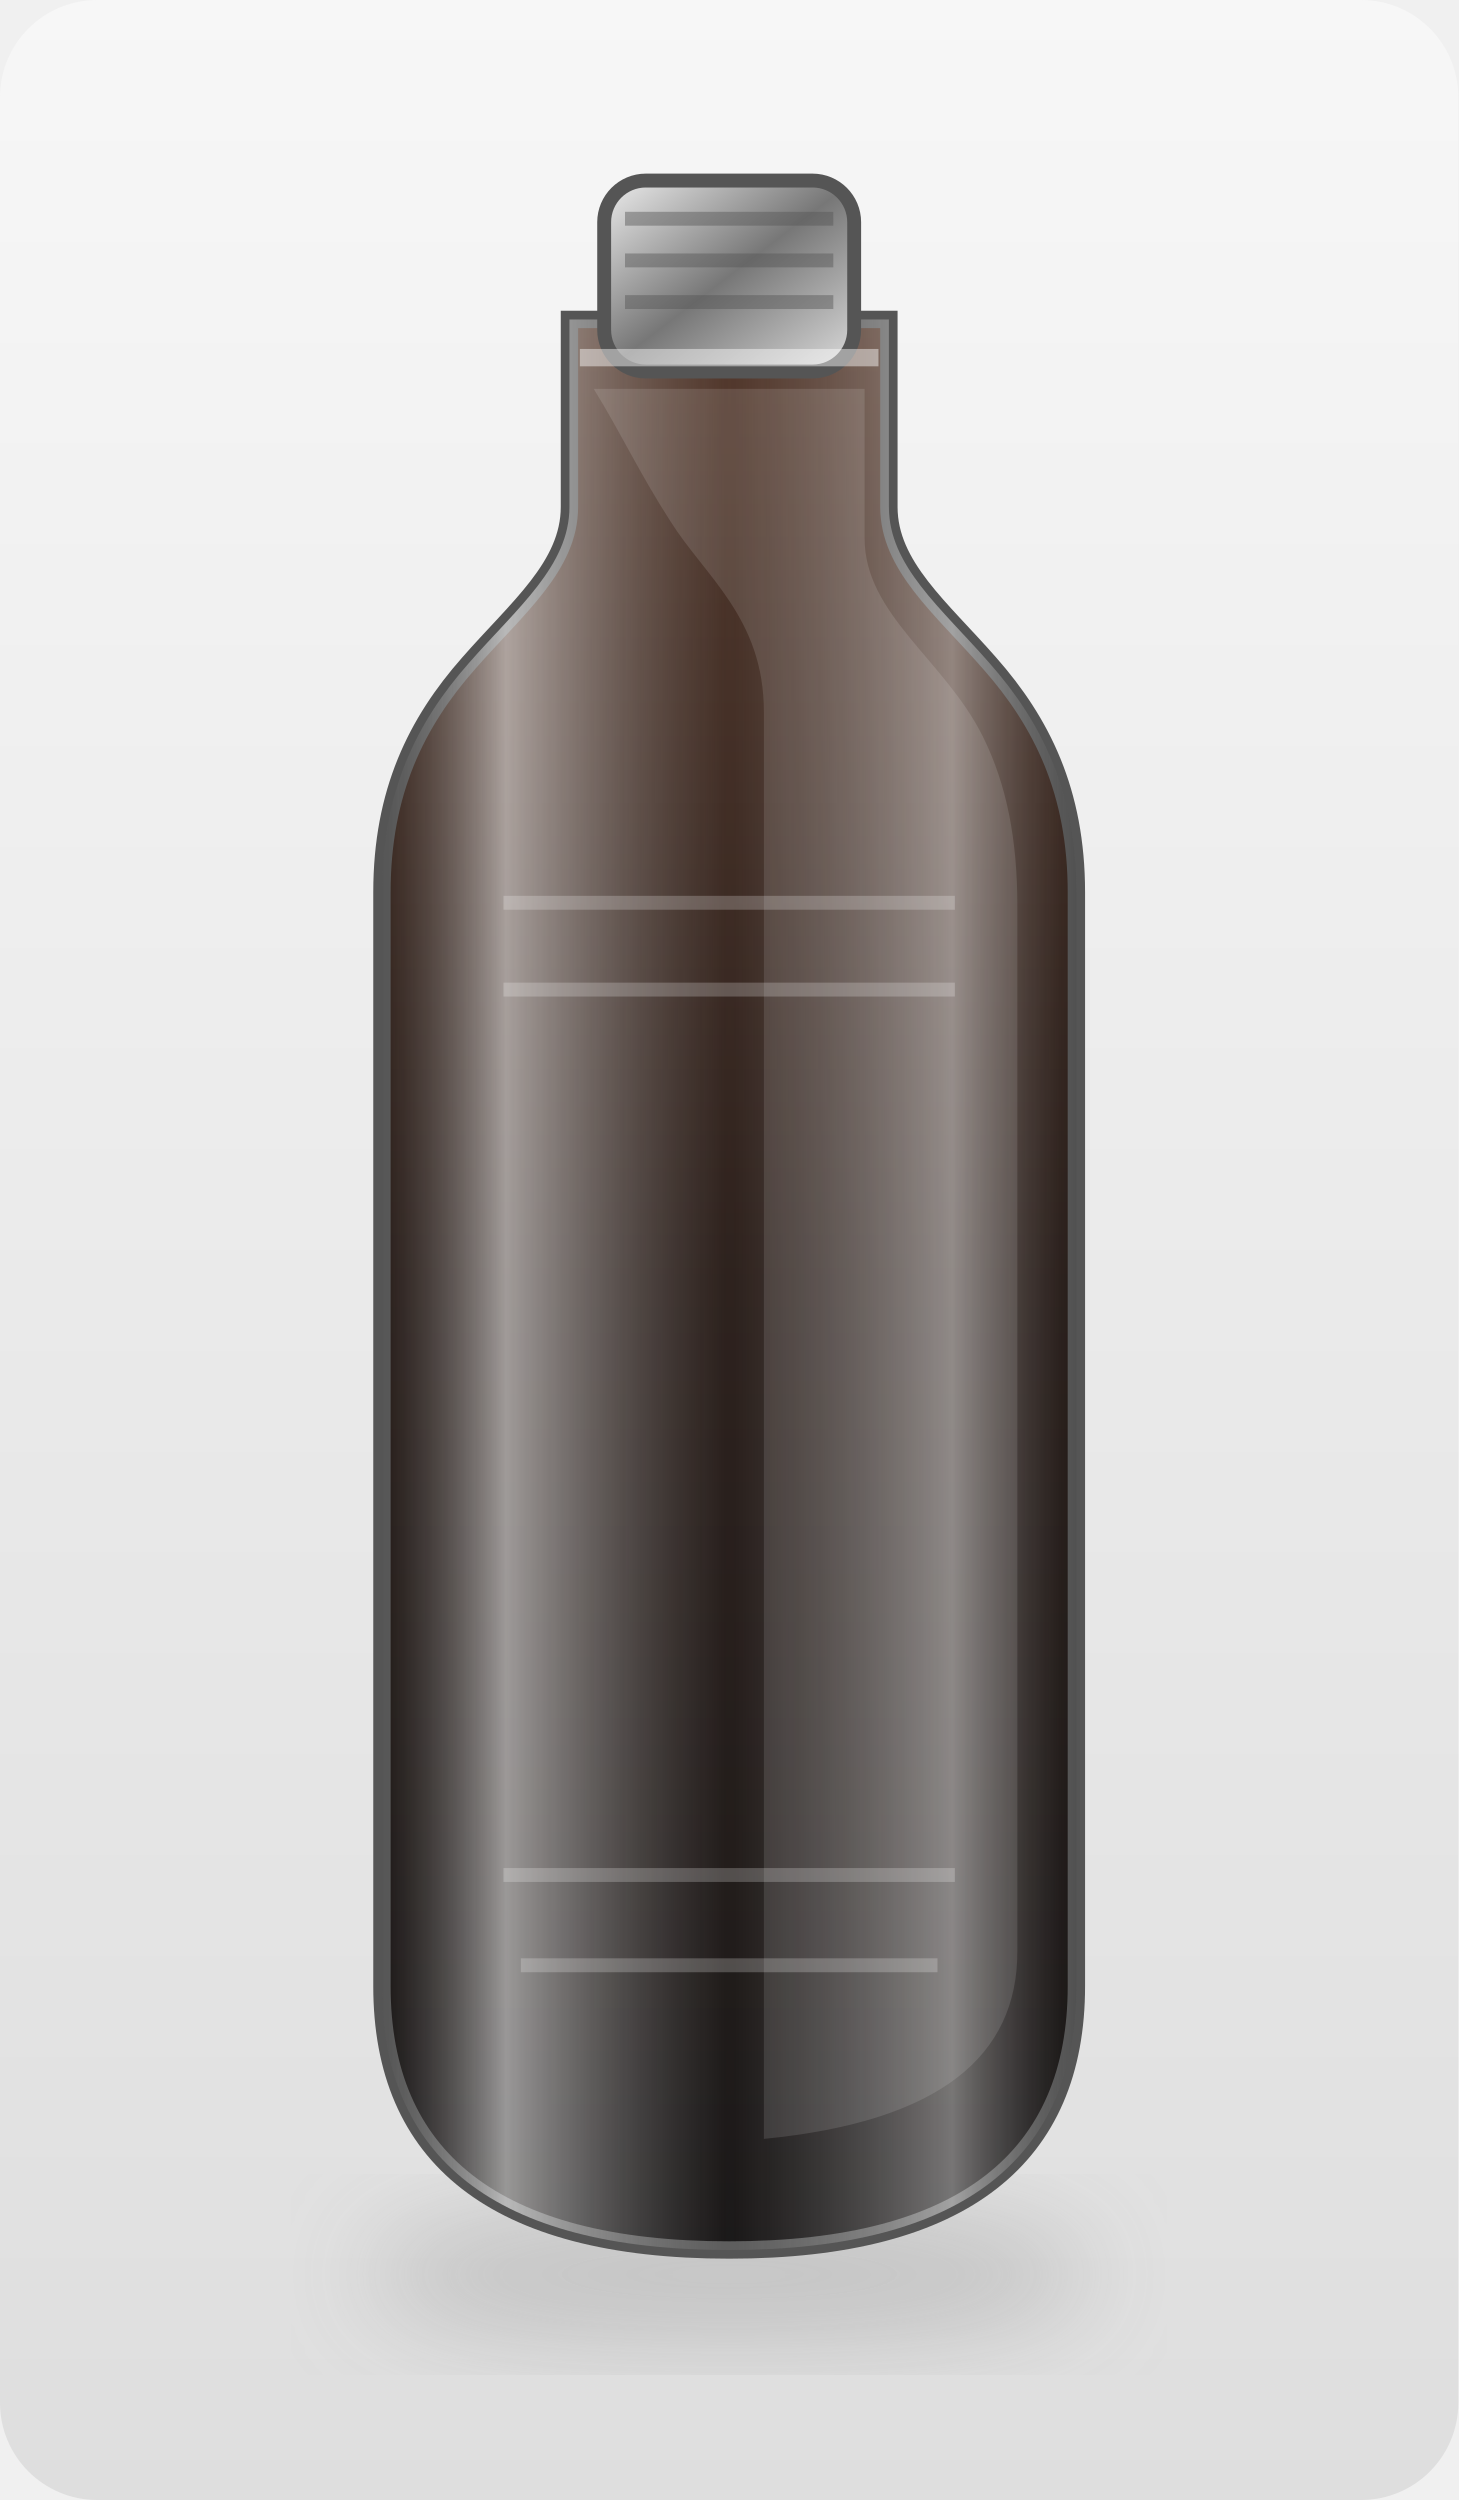
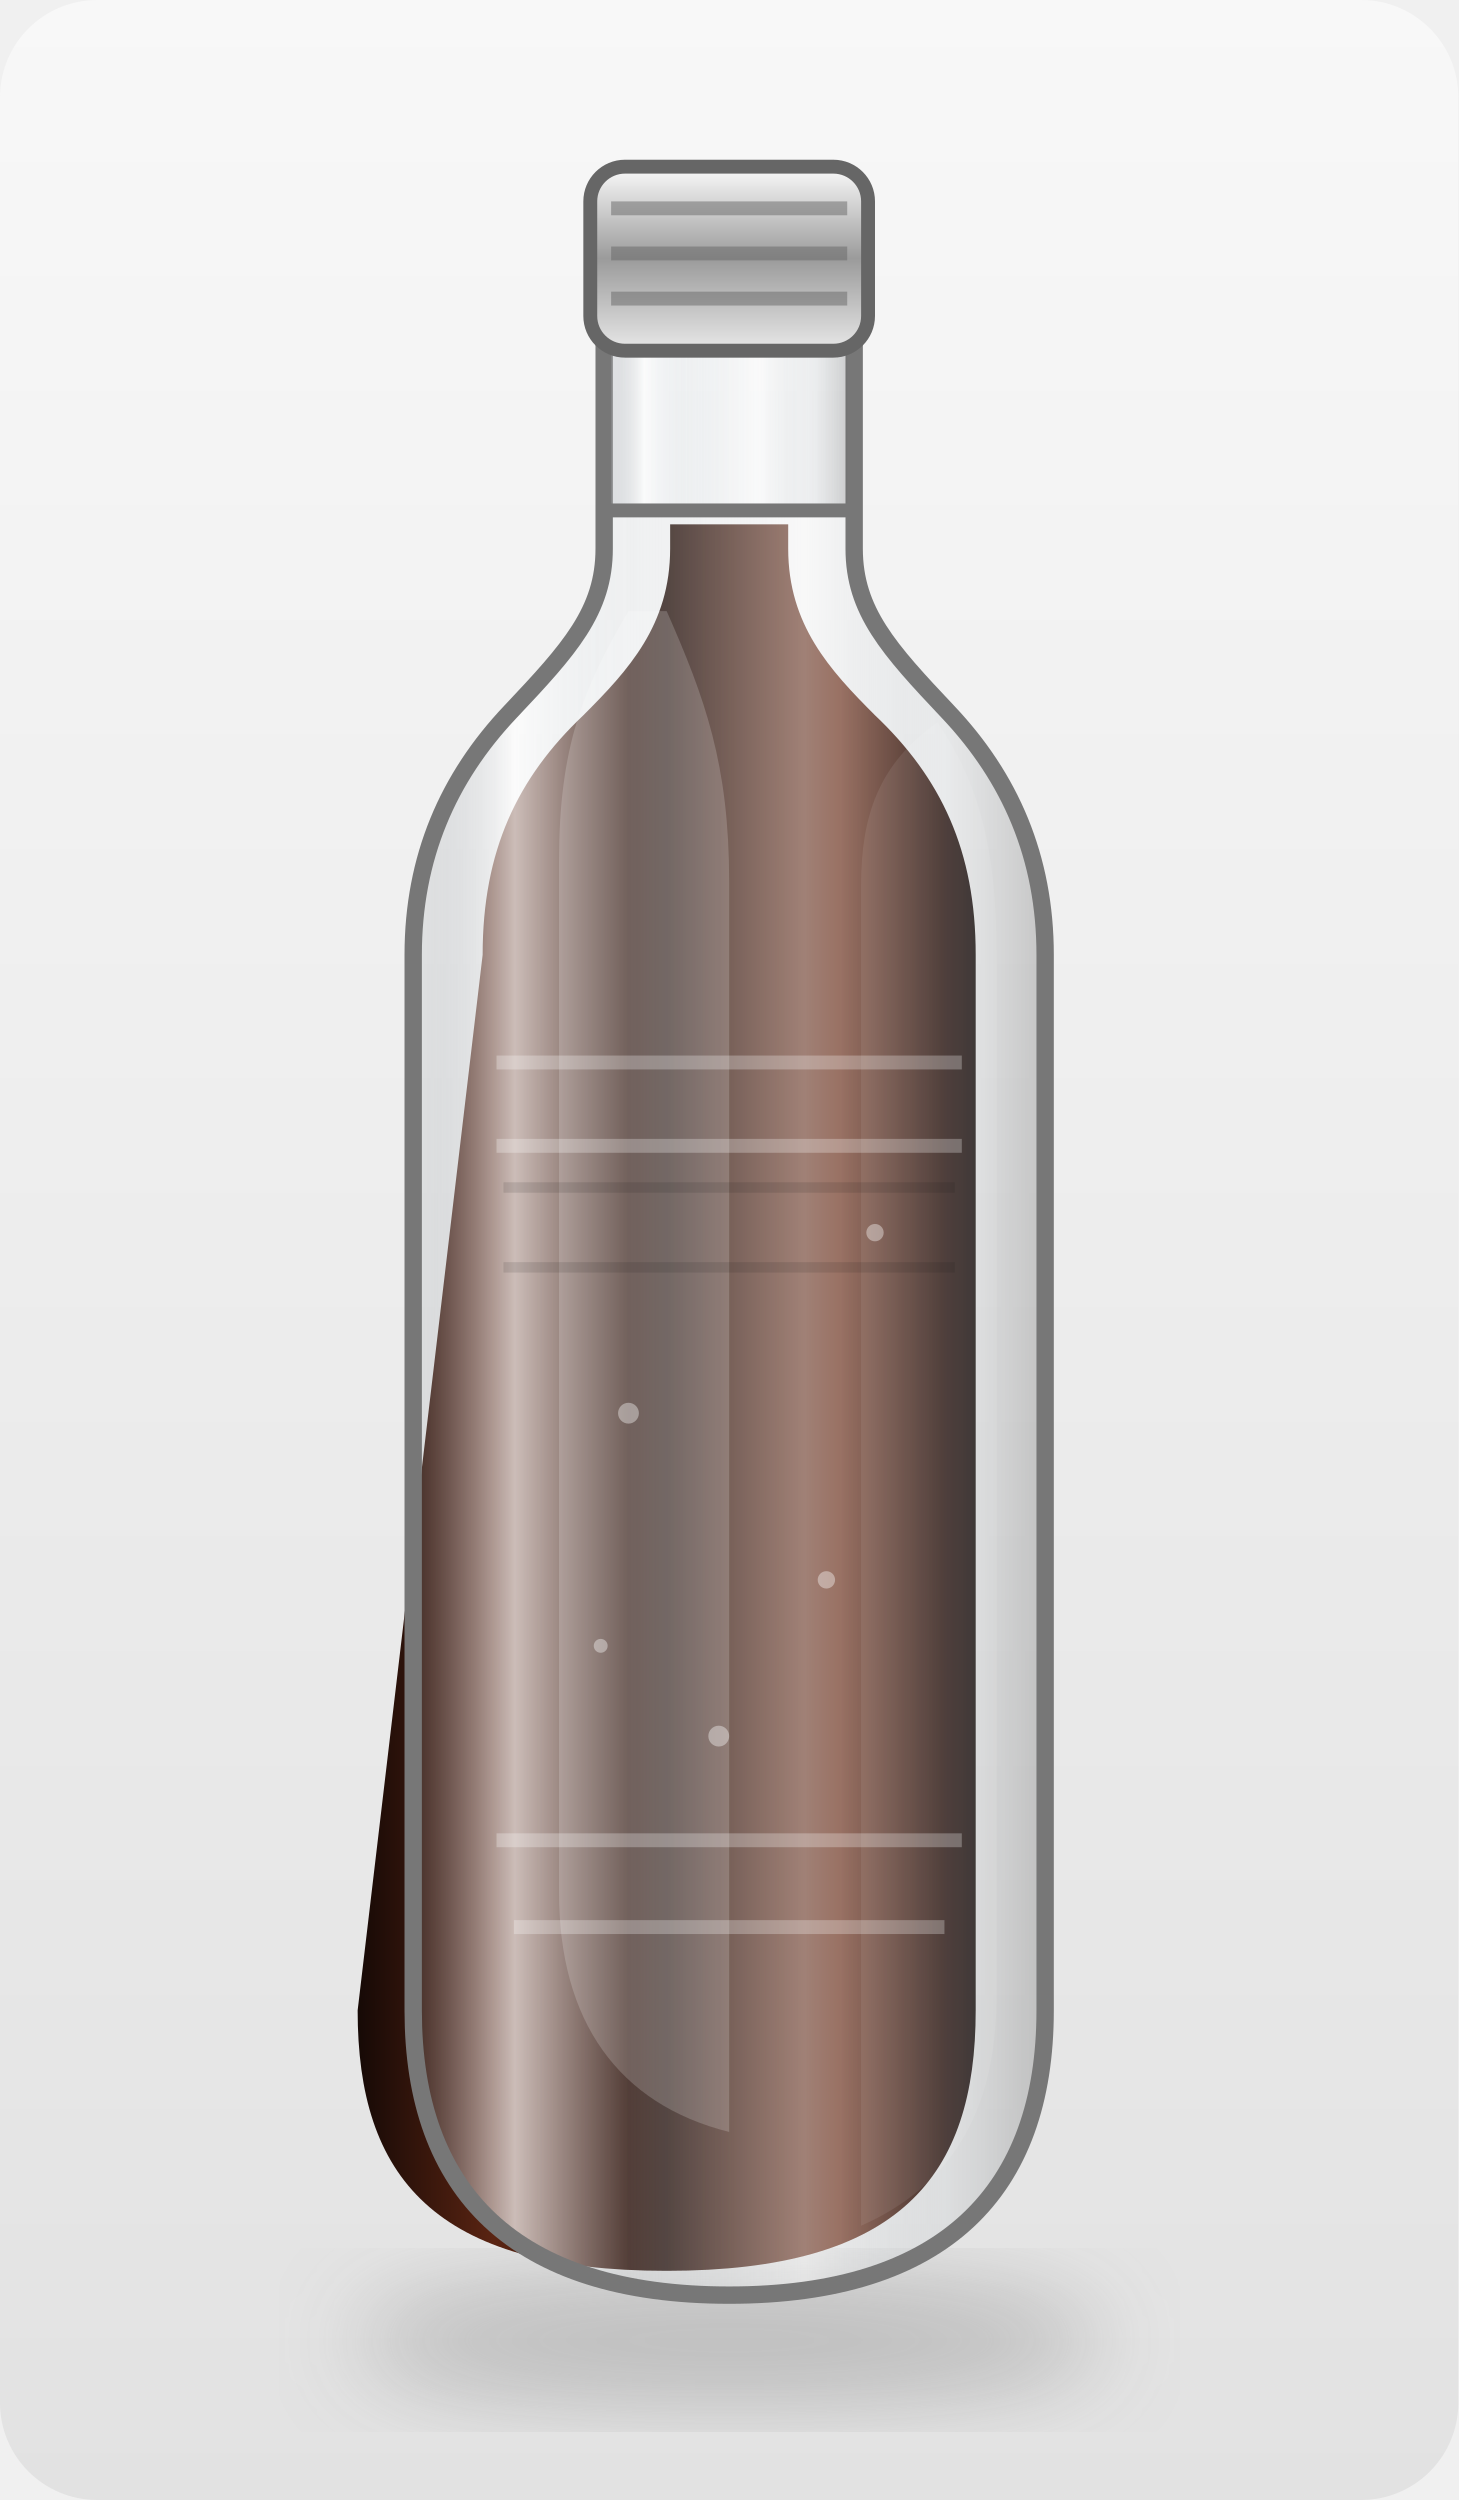
<svg xmlns="http://www.w3.org/2000/svg" viewBox="0 0 420 720">
  <defs>
    <linearGradient id="bg" x1="0" y1="0" x2="0" y2="1">
-       <stop stop-color="#f7f7f7" />
-       <stop offset="1" stop-color="#dedede" />
+       <stop stop-color="#f8f8f8" />
+       <stop offset="1" stop-color="#e2e2e2" />
+     </linearGradient>
+     <linearGradient id="soda" x1="0" y1="0" x2="1" y2="0">
+       <stop stop-color="#160906" />
+       <stop offset=".22" stop-color="#5a2412" />
+       <stop offset=".5" stop-color="#24100a" />
+       <stop offset=".78" stop-color="#6a2b15" />
+       <stop offset="1" stop-color="#120705" />
    </linearGradient>
    <linearGradient id="pet" x1="0" y1="0" x2="1" y2="0">
-       <stop stop-color="#555" stop-opacity=".25" />
-       <stop offset=".18" stop-color="#fff" stop-opacity=".65" />
-       <stop offset=".5" stop-color="#888" stop-opacity=".18" />
-       <stop offset=".82" stop-color="#fff" stop-opacity=".5" />
-       <stop offset="1" stop-color="#444" stop-opacity=".25" />
+       <stop stop-color="#9aa0a6" stop-opacity=".18" />
+       <stop offset=".16" stop-color="#fff" stop-opacity=".7" />
+       <stop offset=".34" stop-color="#dfe5e9" stop-opacity=".2" />
+       <stop offset=".62" stop-color="#fff" stop-opacity=".42" />
+       <stop offset=".84" stop-color="#b8c0c6" stop-opacity=".18" />
+       <stop offset="1" stop-color="#555" stop-opacity=".28" />
    </linearGradient>
-     <linearGradient id="drink" x1="0" y1="0" x2="0" y2="1">
-       <stop stop-color="#4a2a1b" />
-       <stop offset=".5" stop-color="#1b0d08" />
-       <stop offset="1" stop-color="#050303" />
-     </linearGradient>
-     <linearGradient id="cap" x1="0" y1="0" x2="1" y2="1">
-       <stop stop-color="#eee" />
-       <stop offset=".5" stop-color="#777" />
-       <stop offset="1" stop-color="#ddd" />
+     <linearGradient id="cap" x1="0" y1="0" x2="0" y2="1">
+       <stop stop-color="#fafafa" />
+       <stop offset=".5" stop-color="#9b9b9b" />
+       <stop offset="1" stop-color="#e8e8e8" />
    </linearGradient>
    <filter id="shadow">
-       <feGaussianBlur stdDeviation="14" />
+       <feGaussianBlur stdDeviation="13" />
    </filter>
  </defs>
-   <rect width="420" height="720" fill="url(#bg)" rx="28" />
-   <ellipse cx="210" cy="655" rx="105" ry="24" fill="#777" opacity=".25" filter="url(#shadow)" />
-   <path d="M164 92h92v54c0 17 15 29 29 45 15 17 25 37 25 66v315c0 49-32 76-100 76s-100-27-100-76V257c0-29 10-49 25-66 14-16 29-28 29-45z" fill="url(#drink)" stroke="#555" stroke-width="5" />
-   <path d="M164 92h92v54c0 17 15 29 29 45 15 17 25 37 25 66v315c0 49-32 76-100 76s-100-27-100-76V257c0-29 10-49 25-66 14-16 29-28 29-45z" fill="url(#pet)" opacity=".9" />
-   <path d="M171 112h78v43c0 22 23 35 34 57 7 14 10 30 10 49v301c0 30-22 49-73 54V205c0-27-17-39-27-55-9-14-14-25-22-38z" fill="#fff" opacity=".12" />
-   <path d="M145 260h130M145 285h130M145 540h130M150 566h120" stroke="#fff" stroke-opacity=".22" stroke-width="4" />
-   <rect x="174" y="52" width="72" height="55" rx="12" fill="url(#cap)" stroke="#555" stroke-width="4" />
-   <path d="M180 63h60M180 75h60M180 87h60" stroke="#555" stroke-width="4" opacity=".45" />
-   <path d="M167 103h86" stroke="#fff" stroke-width="5" opacity=".45" />
+   <rect width="420" height="720" rx="28" fill="url(#bg)" />
+   <ellipse cx="210" cy="674" rx="108" ry="22" fill="#555" opacity=".25" filter="url(#shadow)" />
+   <path d="M139 275c0-30 10-51 29-69 13-13 25-26 25-48V151h34v7c0 22 12 35 25 48 19 18 29 39 29 69v304c0 48-22 75-89 75s-89-27-89-75z" fill="url(#soda)" />
+   <path d="M174 95h72v63c0 18 10 29 27 47 18 19 28 42 28 70v304c0 52-29 82-91 82s-91-30-91-82V275c0-28 10-51 28-70 17-18 27-29 27-47z" fill="url(#pet)" stroke="#777" stroke-width="5" />
+   <path d="M181 176c-13 22-20 39-20 72v297c0 37 17 61 49 69V254c0-34-7-53-18-78z" fill="#fff" opacity=".18" />
+   <path d="M270 208c12 18 17 36 17 67v300c0 34-14 55-39 66V255c0-20 5-35 22-47z" fill="#fff" opacity=".08" />
+   <path d="M143 306h134M143 330h134M143 530h134M148 555h124" stroke="#fff" stroke-opacity=".27" stroke-width="4" />
+   <path d="M145 342h130M145 365h130" stroke="#111" stroke-opacity=".12" stroke-width="3" />
+   <path d="M174 95h72v52h-72z" fill="url(#pet)" stroke="#777" stroke-width="4" />
+   <rect x="170" y="48" width="80" height="53" rx="10" fill="url(#cap)" stroke="#666" stroke-width="4" />
+   <path d="M176 60h68M176 73h68M176 86h68" stroke="#666" stroke-width="4" opacity=".5" />
+   <g fill="#fff" opacity=".38">
+     <circle cx="181" cy="407" r="3" />
+     <circle cx="238" cy="455" r="2.5" />
+     <circle cx="207" cy="500" r="3" />
+     <circle cx="252" cy="355" r="2.5" />
+     <circle cx="173" cy="474" r="2" />
+   </g>
</svg>
